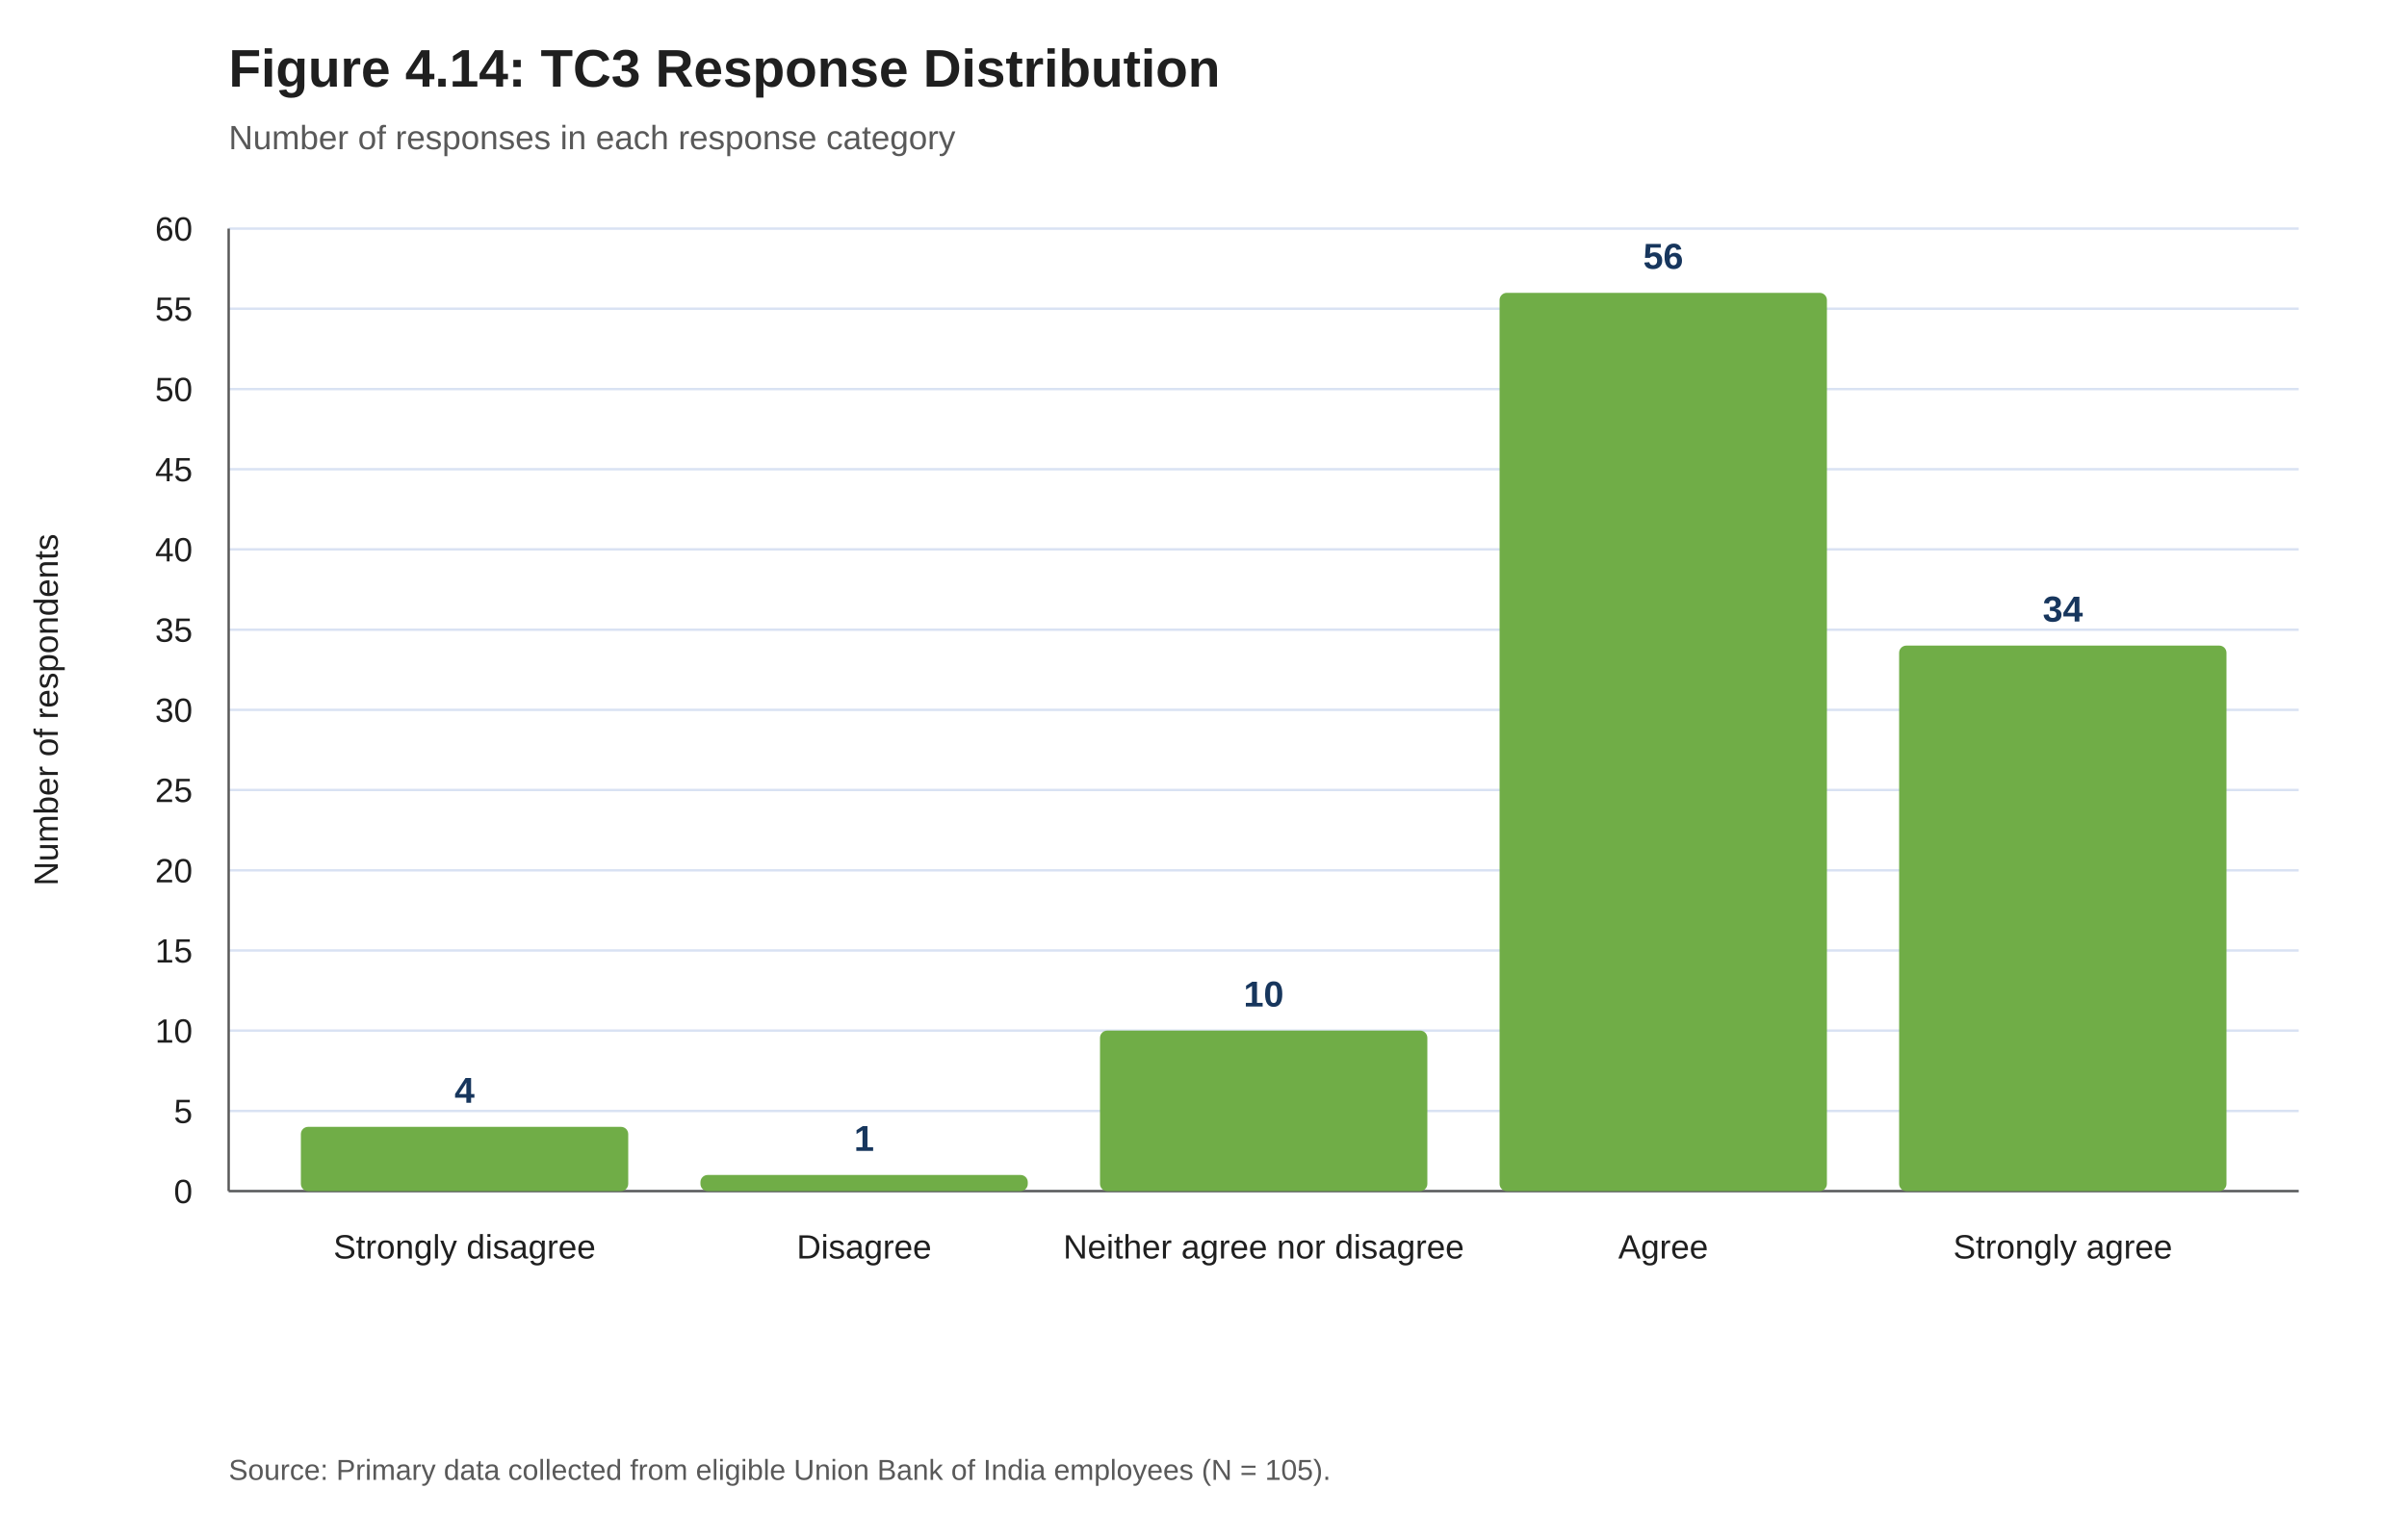
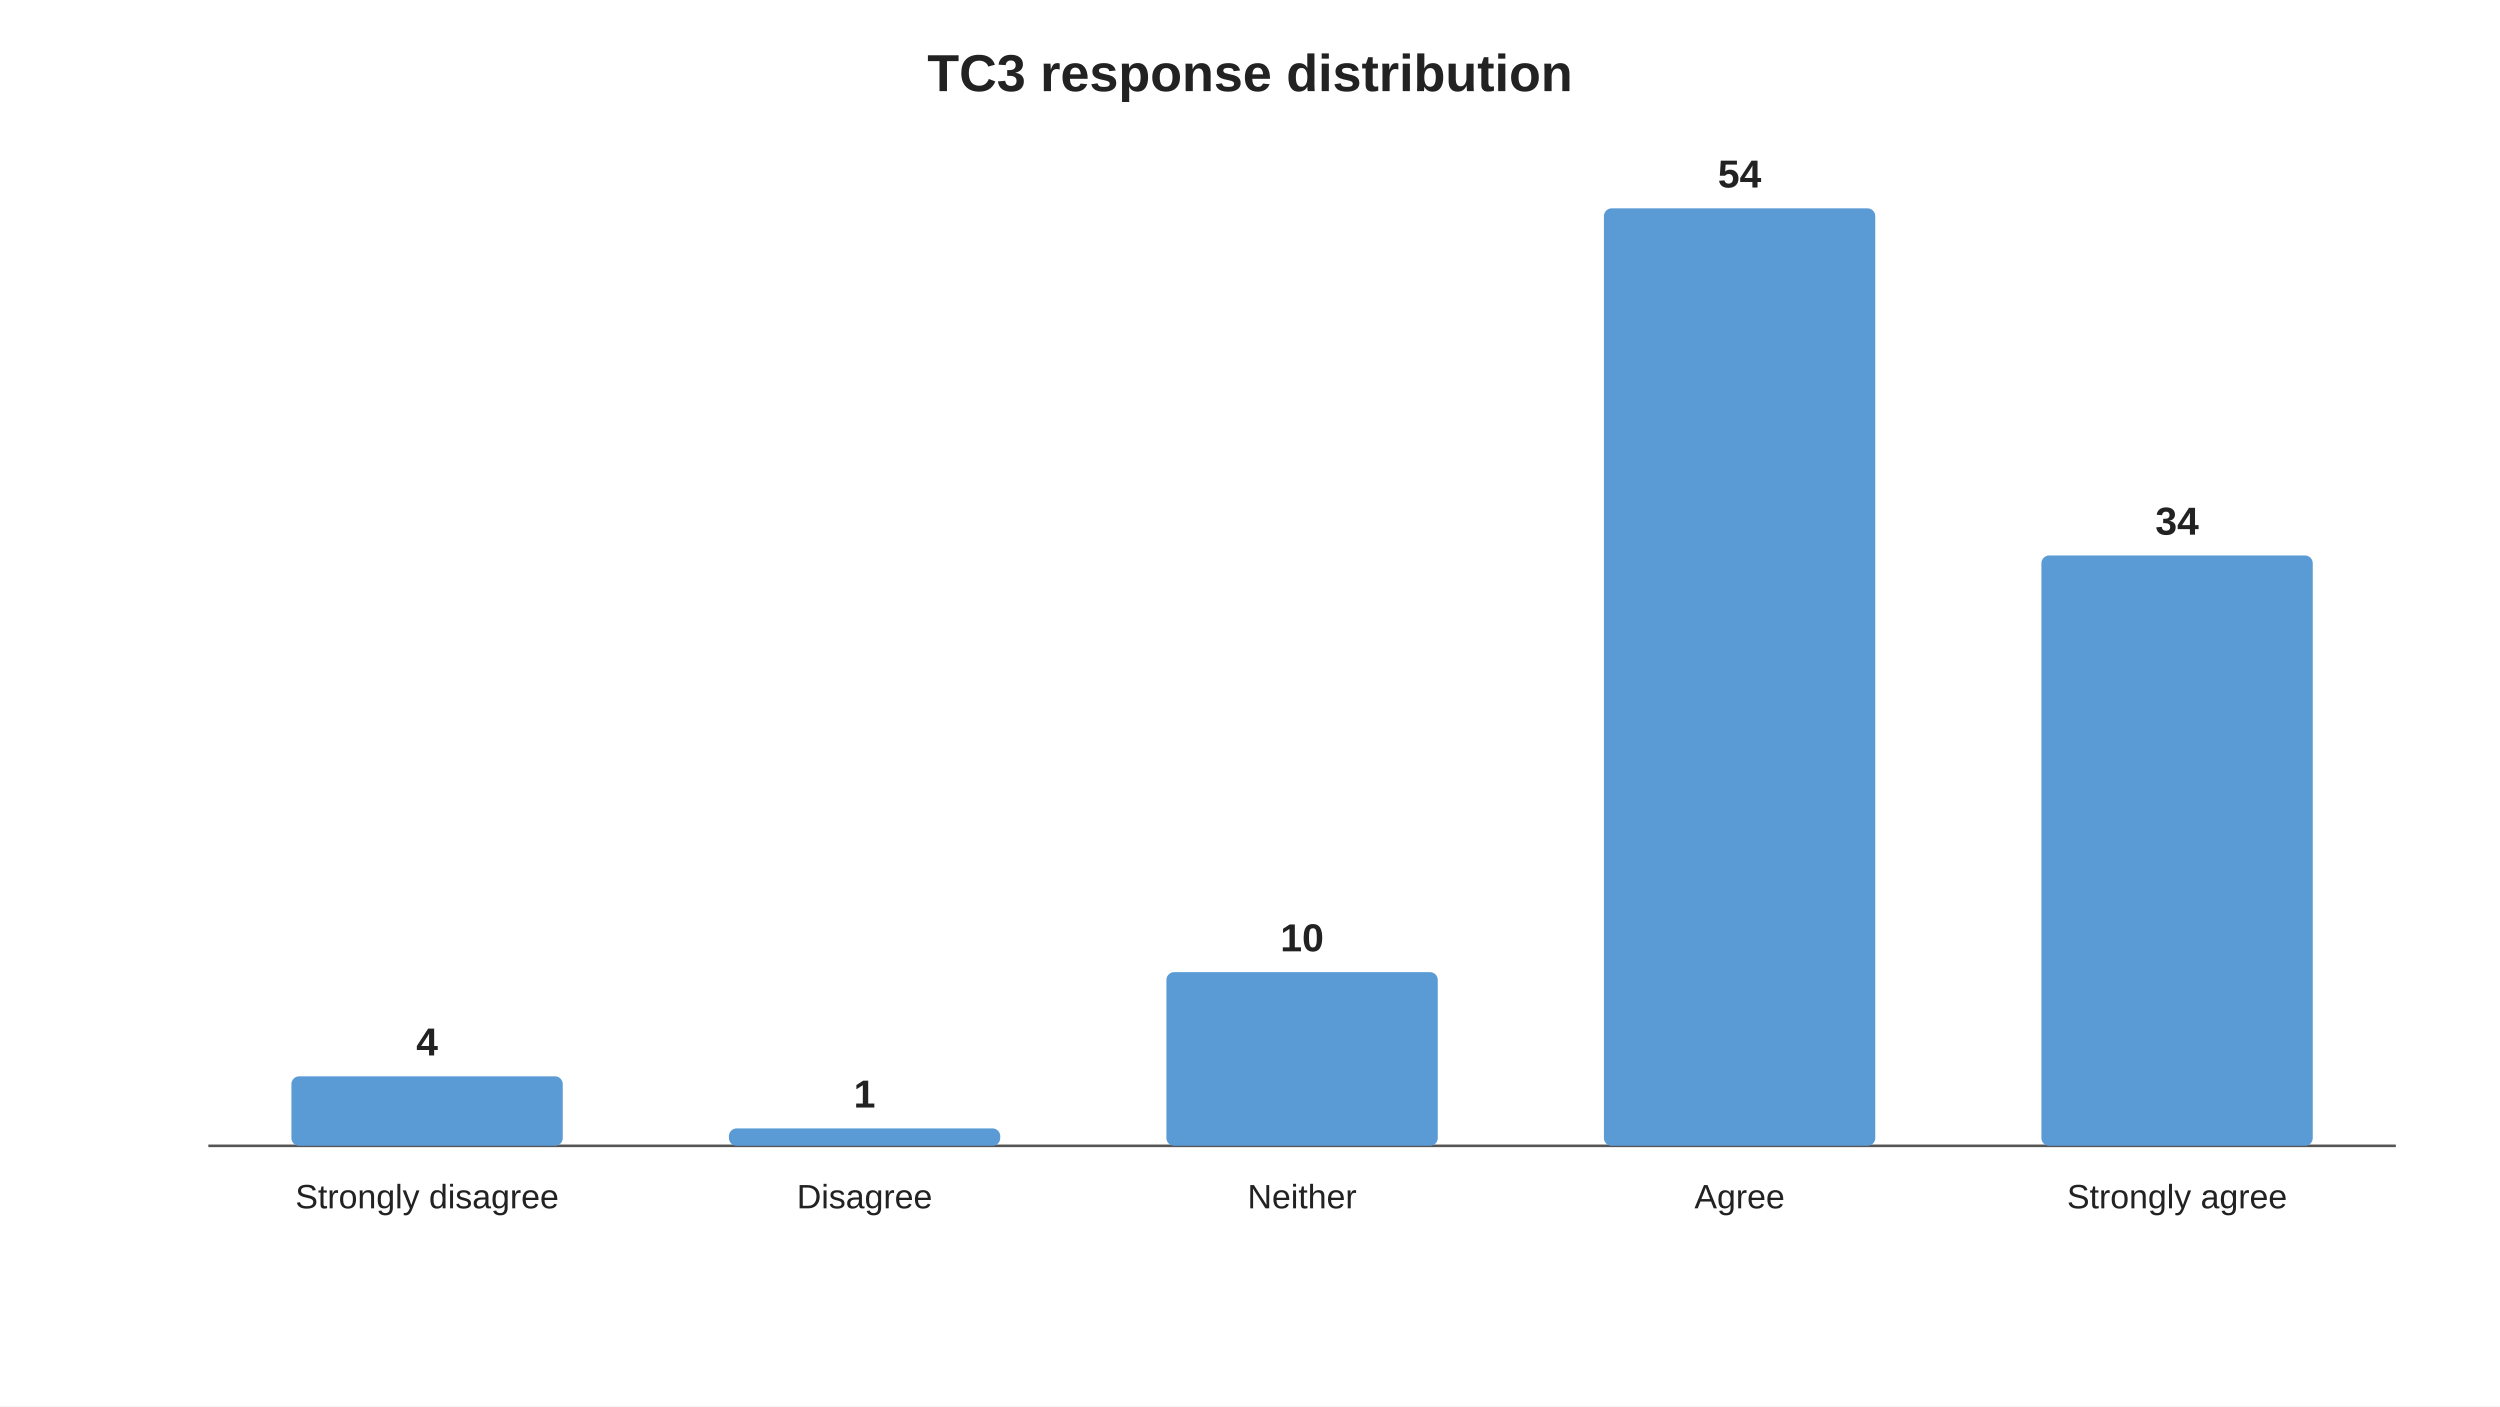
- <svg xmlns="http://www.w3.org/2000/svg" width="1000" height="640" viewBox="0 0 1000 640">
+ <svg xmlns="http://www.w3.org/2000/svg" width="960" height="540" viewBox="0 0 960 540">
+   <style>text{font-family:Arial,sans-serif;fill:#222}.t{font-size:20px;font-weight:bold}.a{font-size:13px}.v{font-size:15px;font-weight:bold}</style>
  <rect width="100%" height="100%" fill="white" />
-   <style>text{font-family:Arial,sans-serif;fill:#1f1f1f}.title{font-size:22px;font-weight:700}.sub{font-size:14px;fill:#595959}.axis{font-size:14px}.label{font-size:14px}.value{font-size:15px;font-weight:700;fill:#17365d}.source{font-size:12px;fill:#595959}</style>
-   <text class="title" x="95" y="36">Figure 4.14: TC3 Response Distribution</text>
-   <text class="sub" x="95" y="62">Number of responses in each response category</text>
-   <line x1="95" y1="495.0" x2="955" y2="495.0" stroke="#d9e2f3" stroke-width="1" />
-   <text class="axis" x="80" y="500.0" text-anchor="end">0</text>
-   <line x1="95" y1="461.7" x2="955" y2="461.7" stroke="#d9e2f3" stroke-width="1" />
-   <text class="axis" x="80" y="466.7" text-anchor="end">5</text>
-   <line x1="95" y1="428.3" x2="955" y2="428.3" stroke="#d9e2f3" stroke-width="1" />
-   <text class="axis" x="80" y="433.3" text-anchor="end">10</text>
-   <line x1="95" y1="395.0" x2="955" y2="395.0" stroke="#d9e2f3" stroke-width="1" />
-   <text class="axis" x="80" y="400.0" text-anchor="end">15</text>
-   <line x1="95" y1="361.7" x2="955" y2="361.7" stroke="#d9e2f3" stroke-width="1" />
-   <text class="axis" x="80" y="366.7" text-anchor="end">20</text>
-   <line x1="95" y1="328.3" x2="955" y2="328.3" stroke="#d9e2f3" stroke-width="1" />
-   <text class="axis" x="80" y="333.3" text-anchor="end">25</text>
-   <line x1="95" y1="295.0" x2="955" y2="295.0" stroke="#d9e2f3" stroke-width="1" />
-   <text class="axis" x="80" y="300.0" text-anchor="end">30</text>
-   <line x1="95" y1="261.7" x2="955" y2="261.7" stroke="#d9e2f3" stroke-width="1" />
-   <text class="axis" x="80" y="266.7" text-anchor="end">35</text>
-   <line x1="95" y1="228.3" x2="955" y2="228.3" stroke="#d9e2f3" stroke-width="1" />
-   <text class="axis" x="80" y="233.3" text-anchor="end">40</text>
-   <line x1="95" y1="195.0" x2="955" y2="195.0" stroke="#d9e2f3" stroke-width="1" />
-   <text class="axis" x="80" y="200.0" text-anchor="end">45</text>
-   <line x1="95" y1="161.7" x2="955" y2="161.7" stroke="#d9e2f3" stroke-width="1" />
-   <text class="axis" x="80" y="166.7" text-anchor="end">50</text>
-   <line x1="95" y1="128.3" x2="955" y2="128.3" stroke="#d9e2f3" stroke-width="1" />
-   <text class="axis" x="80" y="133.3" text-anchor="end">55</text>
-   <line x1="95" y1="95.0" x2="955" y2="95.0" stroke="#d9e2f3" stroke-width="1" />
-   <text class="axis" x="80" y="100.0" text-anchor="end">60</text>
-   <line x1="95" y1="95" x2="95" y2="495" stroke="#595959" />
-   <line x1="95" y1="495" x2="955" y2="495" stroke="#595959" />
-   <text class="axis" x="24" y="295.0" transform="rotate(-90 24 295.0)" text-anchor="middle">Number of respondents</text>
-   <rect x="125.0" y="468.3" width="136.0" height="26.7" rx="3" fill="#70AD47" />
-   <text class="value" x="193.0" y="458.3" text-anchor="middle">4</text>
-   <text class="label" x="193.0" y="523" text-anchor="middle">Strongly disagree</text>
-   <rect x="291.0" y="488.3" width="136.0" height="6.7" rx="3" fill="#70AD47" />
-   <text class="value" x="359.0" y="478.3" text-anchor="middle">1</text>
-   <text class="label" x="359.0" y="523" text-anchor="middle">Disagree</text>
-   <rect x="457.0" y="428.3" width="136.0" height="66.7" rx="3" fill="#70AD47" />
-   <text class="value" x="525.0" y="418.3" text-anchor="middle">10</text>
-   <text class="label" x="525.0" y="523" text-anchor="middle">Neither agree nor disagree</text>
-   <rect x="623.0" y="121.7" width="136.0" height="373.3" rx="3" fill="#70AD47" />
-   <text class="value" x="691.0" y="111.7" text-anchor="middle">56</text>
-   <text class="label" x="691.0" y="523" text-anchor="middle">Agree</text>
-   <rect x="789.0" y="268.3" width="136.0" height="226.7" rx="3" fill="#70AD47" />
-   <text class="value" x="857.0" y="258.3" text-anchor="middle">34</text>
-   <text class="label" x="857.0" y="523" text-anchor="middle">Strongly agree</text>
-   <text class="source" x="95" y="615">Source: Primary data collected from eligible Union Bank of India employees (N = 105).</text>
+   <text class="t" x="480.0" y="35" text-anchor="middle">TC3 response distribution</text>
+   <line x1="80" y1="440" x2="920" y2="440" stroke="#555" />
+   <rect x="111.9" y="413.3" width="104.2" height="26.7" fill="#5B9BD5" rx="3" />
+   <text class="v" x="164.0" y="405.3" text-anchor="middle">4</text>
+   <text class="a" x="164.0" y="464" text-anchor="middle">Strongly disagree</text>
+   <rect x="279.9" y="433.3" width="104.2" height="6.7" fill="#5B9BD5" rx="3" />
+   <text class="v" x="332.0" y="425.3" text-anchor="middle">1</text>
+   <text class="a" x="332.0" y="464" text-anchor="middle">Disagree</text>
+   <rect x="447.9" y="373.3" width="104.2" height="66.7" fill="#5B9BD5" rx="3" />
+   <text class="v" x="500.0" y="365.3" text-anchor="middle">10</text>
+   <text class="a" x="500.0" y="464" text-anchor="middle">Neither</text>
+   <rect x="615.9" y="80.0" width="104.2" height="360.0" fill="#5B9BD5" rx="3" />
+   <text class="v" x="668.0" y="72.0" text-anchor="middle">54</text>
+   <text class="a" x="668.0" y="464" text-anchor="middle">Agree</text>
+   <rect x="783.9" y="213.3" width="104.2" height="226.7" fill="#5B9BD5" rx="3" />
+   <text class="v" x="836.0" y="205.3" text-anchor="middle">34</text>
+   <text class="a" x="836.0" y="464" text-anchor="middle">Strongly agree</text>
</svg>
